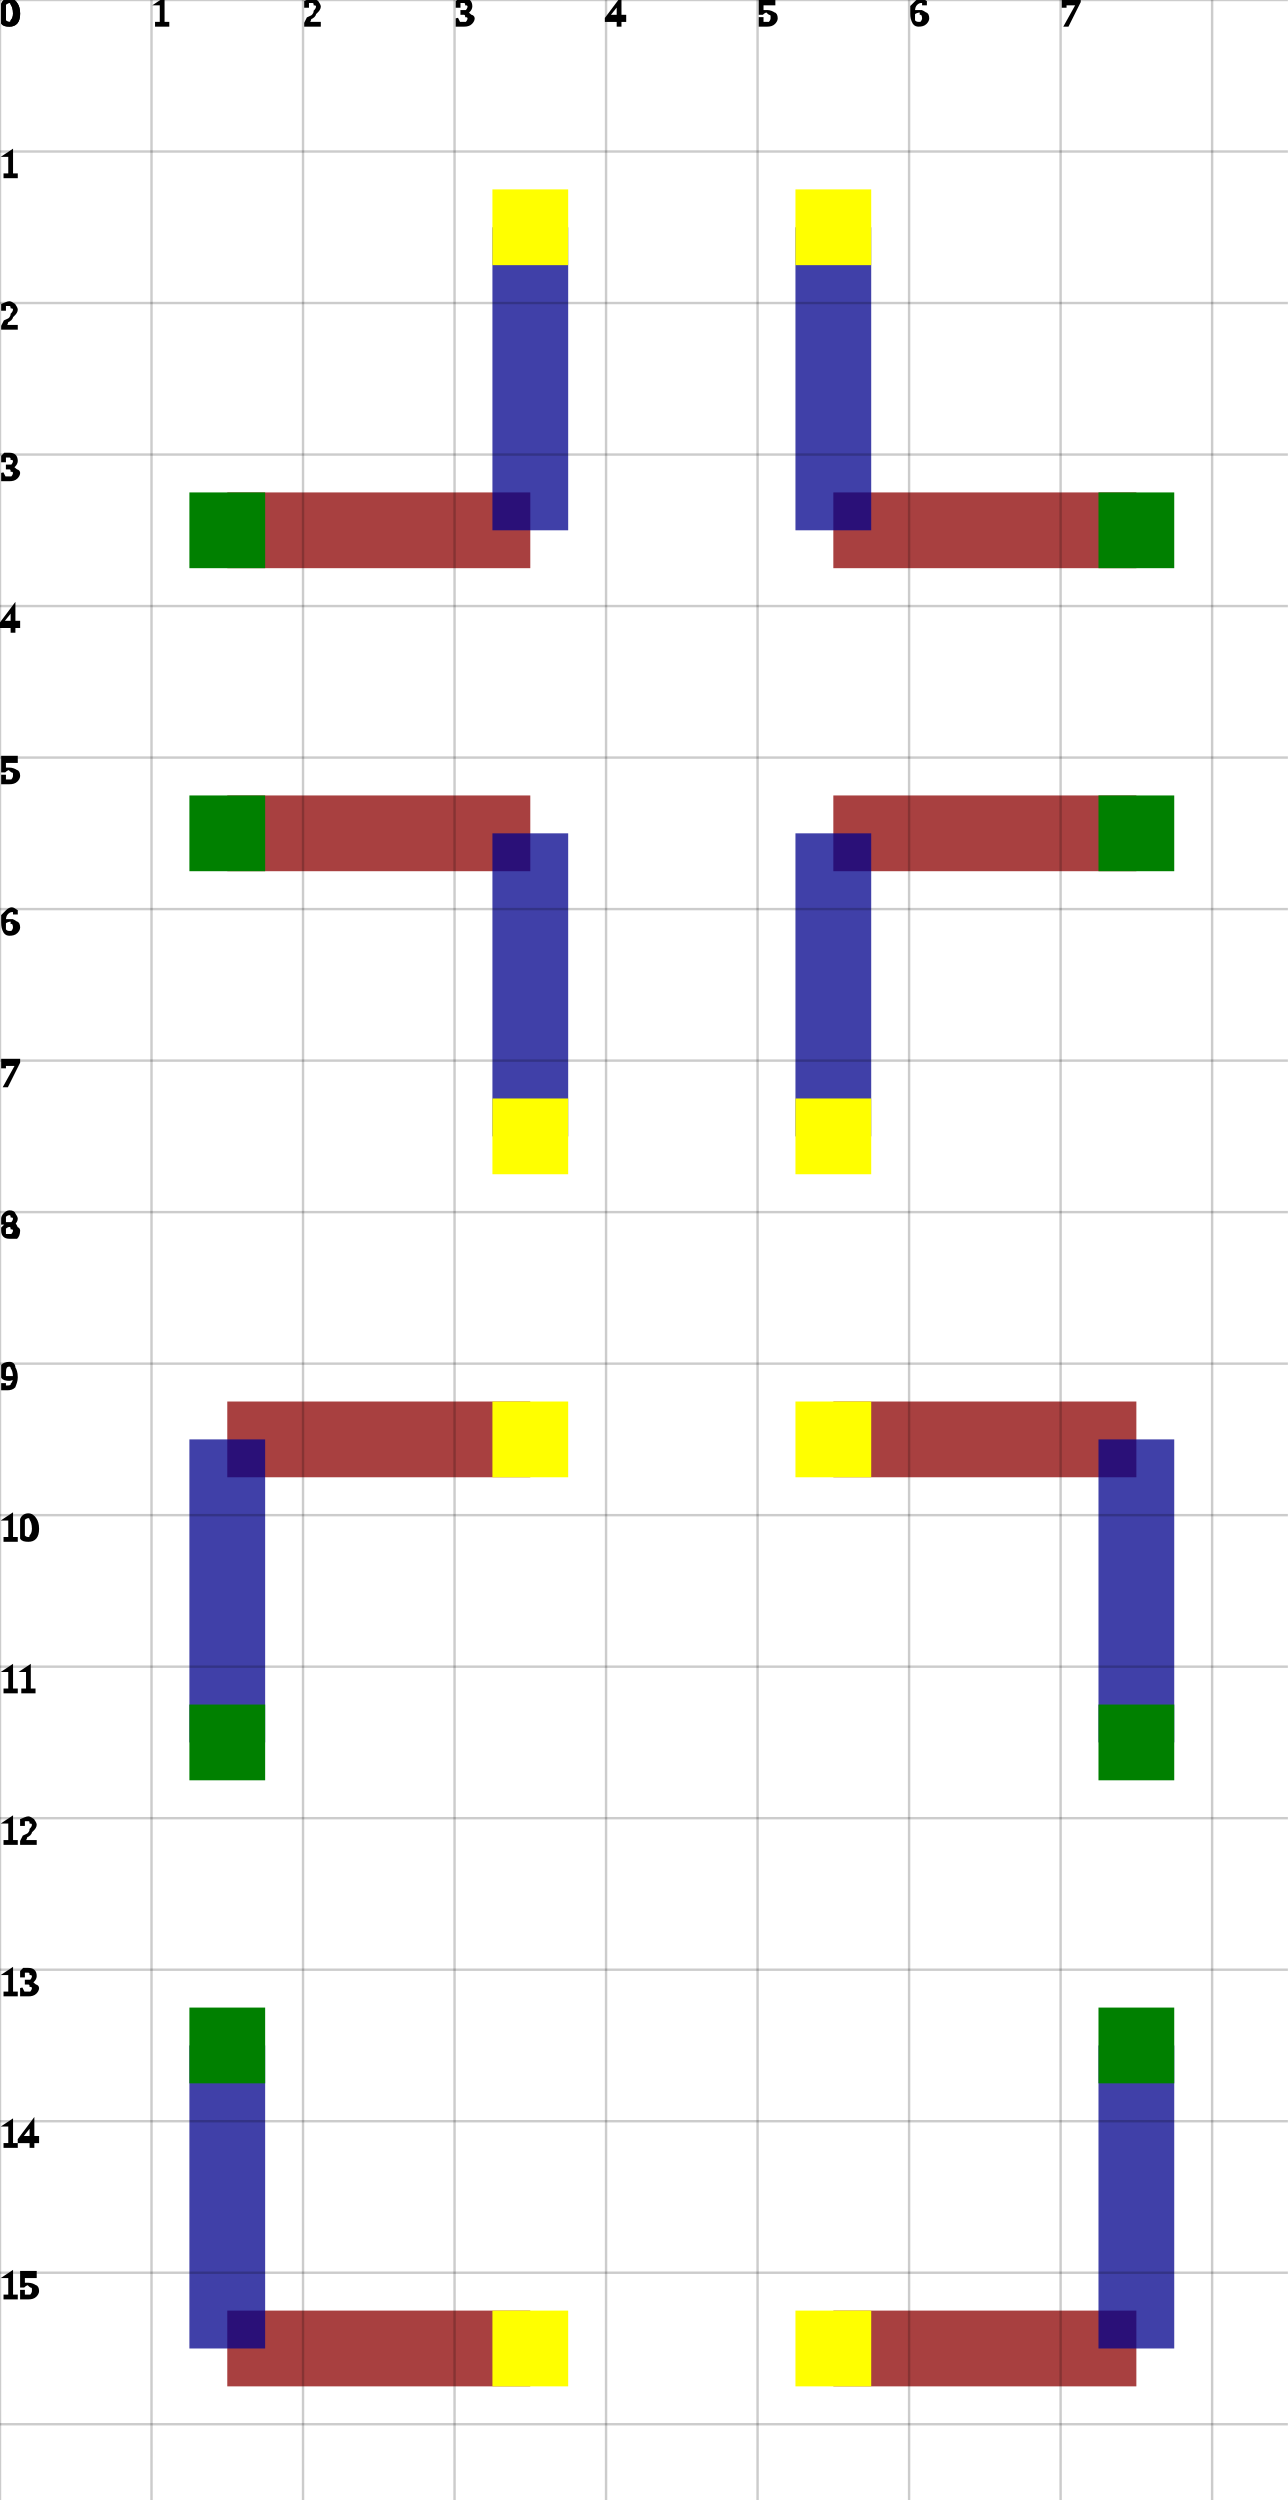
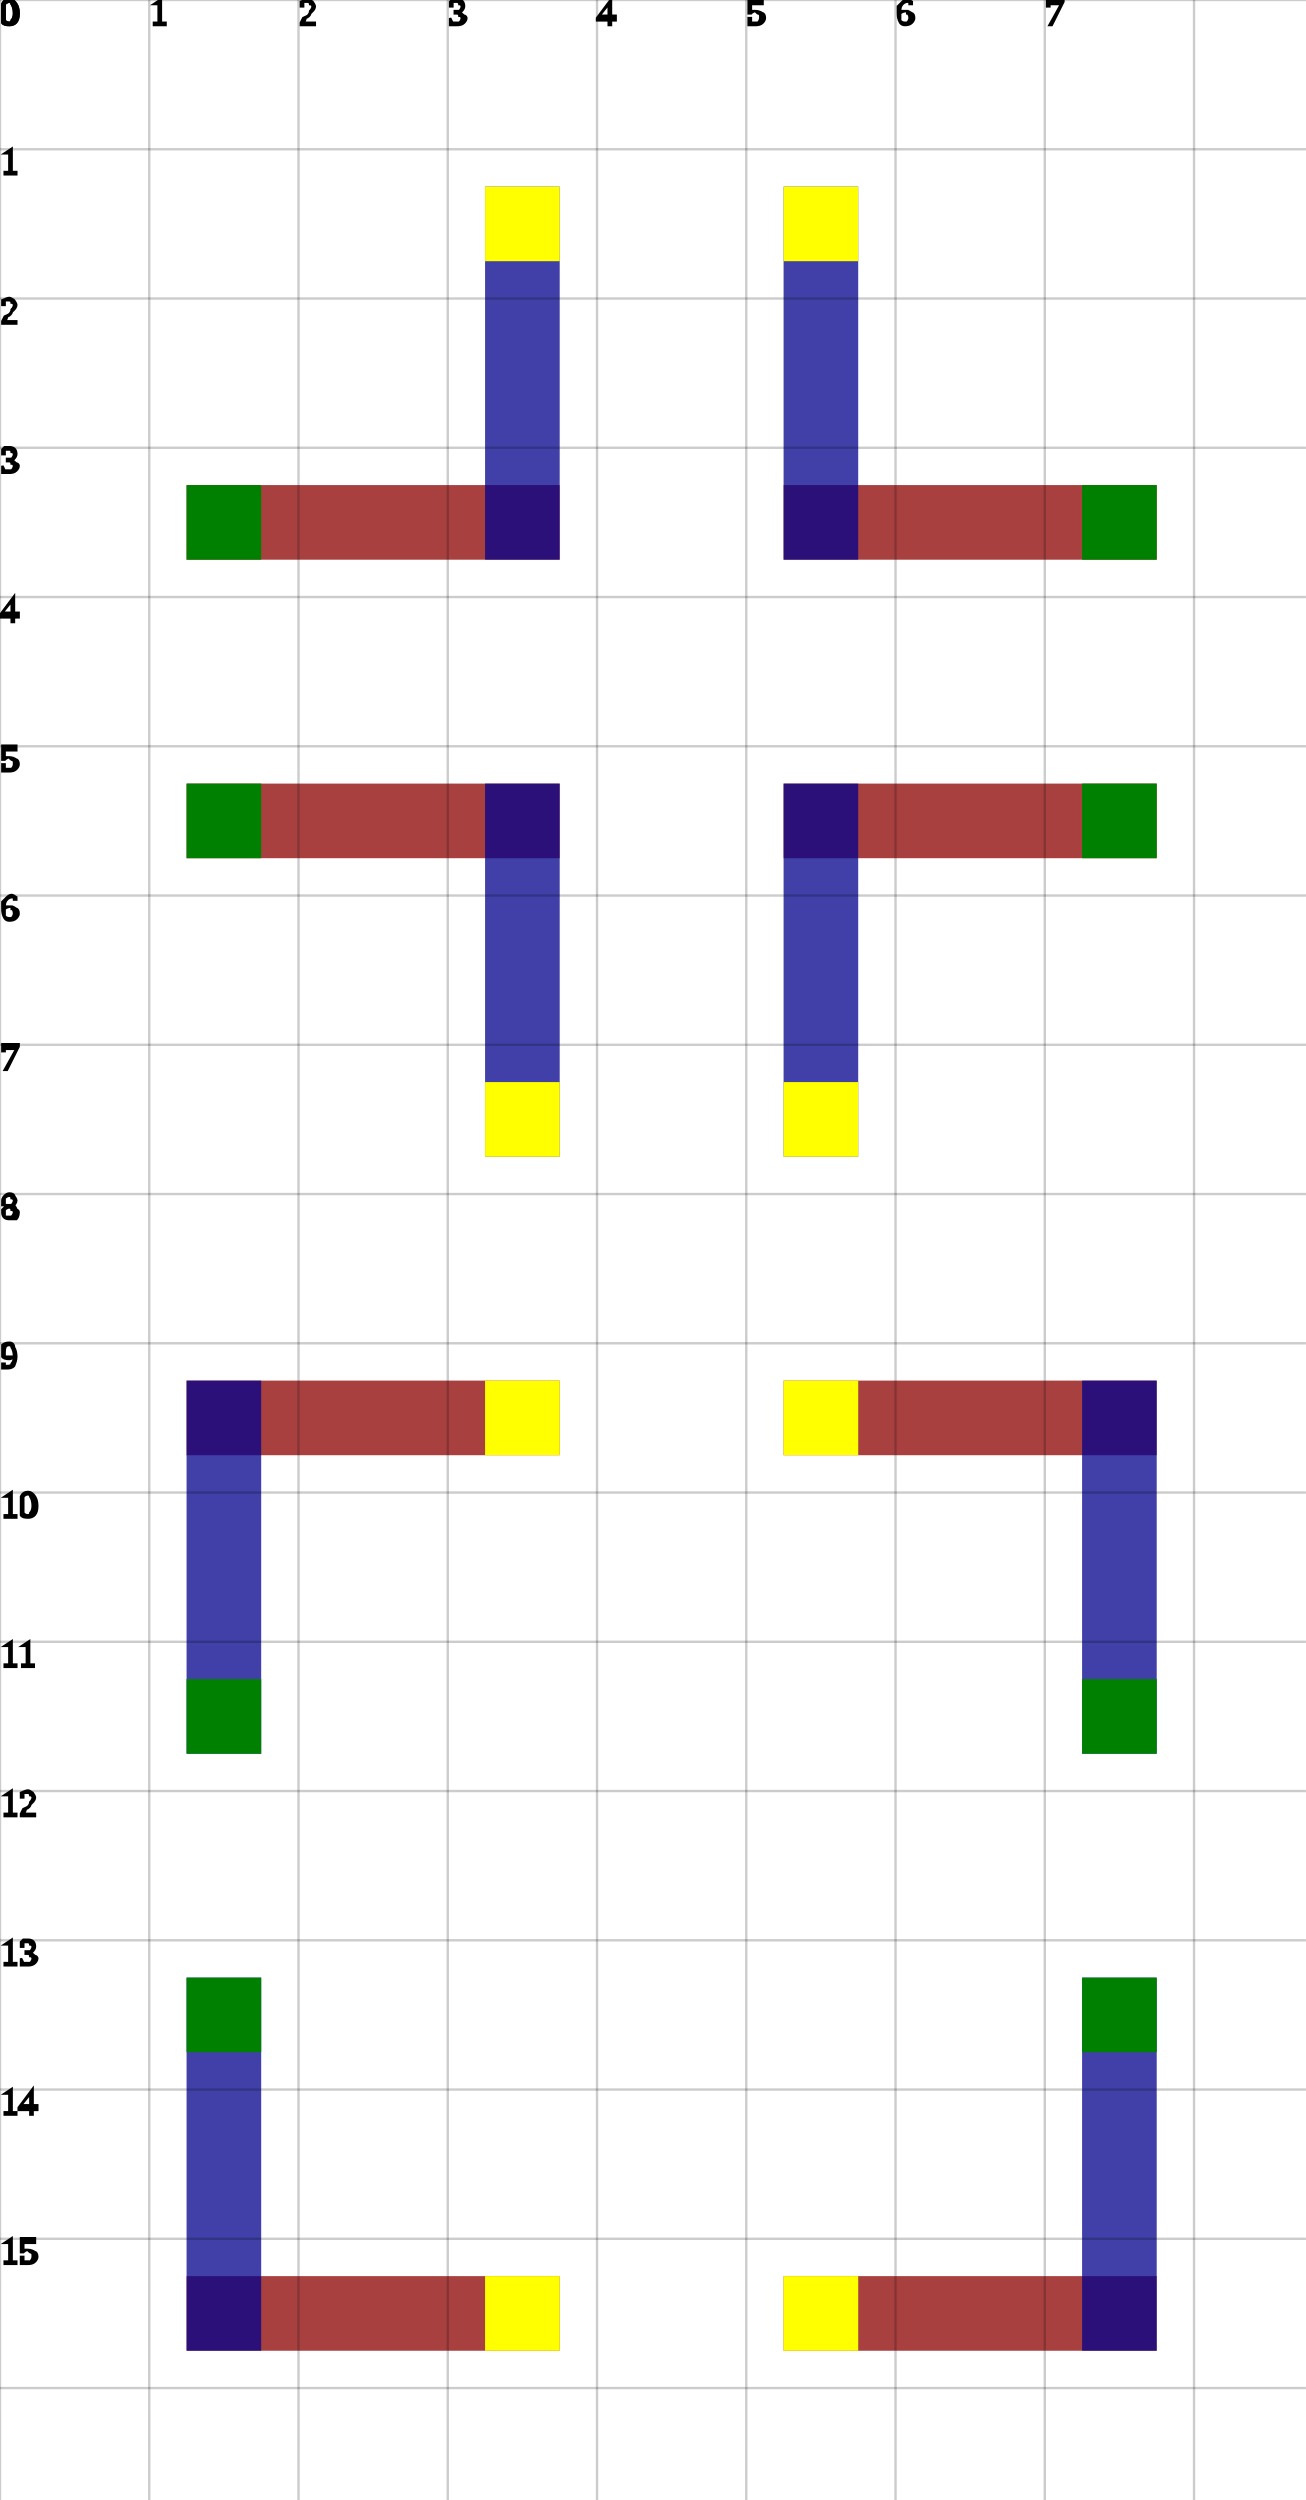
- <svg xmlns="http://www.w3.org/2000/svg" height="100%" viewBox="0 0 8.5 16.5" width="100%">
-   <line opacity="0.75" stroke="darkRed" stroke-width="0.5" x1="1.5" x2="3.5" y1="3.5" y2="3.5" />
-   <line opacity="0.75" stroke="darkRed" stroke-width="0.5" x1="5.5" x2="7.5" y1="3.5" y2="3.5" />
-   <line opacity="0.75" stroke="darkRed" stroke-width="0.5" x1="1.5" x2="3.5" y1="5.5" y2="5.5" />
-   <line opacity="0.75" stroke="darkRed" stroke-width="0.5" x1="5.5" x2="7.5" y1="5.5" y2="5.5" />
-   <line opacity="0.75" stroke="darkRed" stroke-width="0.5" x1="1.5" x2="3.5" y1="9.5" y2="9.5" />
-   <line opacity="0.75" stroke="darkRed" stroke-width="0.5" x1="5.5" x2="7.5" y1="9.5" y2="9.5" />
-   <line opacity="0.75" stroke="darkRed" stroke-width="0.5" x1="1.5" x2="3.5" y1="15.5" y2="15.5" />
-   <line opacity="0.75" stroke="darkRed" stroke-width="0.5" x1="5.5" x2="7.5" y1="15.5" y2="15.5" />
-   <line opacity="0.75" stroke="darkBlue" stroke-width="0.5" x1="3.5" x2="3.5" y1="3.5" y2="1.5" />
-   <line opacity="0.75" stroke="darkBlue" stroke-width="0.5" x1="5.5" x2="5.5" y1="3.5" y2="1.5" />
-   <line opacity="0.75" stroke="darkBlue" stroke-width="0.5" x1="3.5" x2="3.5" y1="5.5" y2="7.5" />
-   <line opacity="0.75" stroke="darkBlue" stroke-width="0.5" x1="5.5" x2="5.5" y1="5.5" y2="7.5" />
-   <line opacity="0.75" stroke="darkBlue" stroke-width="0.5" x1="1.5" x2="1.5" y1="9.5" y2="11.5" />
-   <line opacity="0.75" stroke="darkBlue" stroke-width="0.5" x1="7.5" x2="7.5" y1="9.5" y2="11.5" />
-   <line opacity="0.75" stroke="darkBlue" stroke-width="0.5" x1="1.5" x2="1.5" y1="13.5" y2="15.5" />
-   <line opacity="0.75" stroke="darkBlue" stroke-width="0.5" x1="7.5" x2="7.5" y1="13.5" y2="15.5" />
+ <svg xmlns="http://www.w3.org/2000/svg" height="100%" viewBox="0 0 8.75 16.75" width="100%">
+   <line opacity="0.75" stroke="darkRed" stroke-width="0.5" x1="1.25" x2="3.75" y1="3.5" y2="3.5" />
+   <line opacity="0.75" stroke="darkRed" stroke-width="0.5" x1="5.25" x2="7.75" y1="3.5" y2="3.5" />
+   <line opacity="0.75" stroke="darkRed" stroke-width="0.5" x1="1.25" x2="3.75" y1="5.5" y2="5.5" />
+   <line opacity="0.75" stroke="darkRed" stroke-width="0.5" x1="5.25" x2="7.75" y1="5.5" y2="5.5" />
+   <line opacity="0.75" stroke="darkRed" stroke-width="0.5" x1="1.25" x2="3.75" y1="9.5" y2="9.5" />
+   <line opacity="0.75" stroke="darkRed" stroke-width="0.5" x1="5.25" x2="7.75" y1="9.5" y2="9.5" />
+   <line opacity="0.75" stroke="darkRed" stroke-width="0.5" x1="1.25" x2="3.75" y1="15.5" y2="15.5" />
+   <line opacity="0.75" stroke="darkRed" stroke-width="0.5" x1="5.25" x2="7.75" y1="15.5" y2="15.5" />
+   <line opacity="0.75" stroke="darkBlue" stroke-width="0.5" x1="3.5" x2="3.5" y1="1.25" y2="3.75" />
+   <line opacity="0.75" stroke="darkBlue" stroke-width="0.5" x1="5.5" x2="5.5" y1="1.25" y2="3.75" />
+   <line opacity="0.75" stroke="darkBlue" stroke-width="0.5" x1="3.5" x2="3.5" y1="5.25" y2="7.75" />
+   <line opacity="0.75" stroke="darkBlue" stroke-width="0.5" x1="5.5" x2="5.5" y1="5.25" y2="7.75" />
+   <line opacity="0.75" stroke="darkBlue" stroke-width="0.5" x1="1.5" x2="1.5" y1="9.25" y2="11.75" />
+   <line opacity="0.75" stroke="darkBlue" stroke-width="0.5" x1="7.5" x2="7.5" y1="9.25" y2="11.75" />
+   <line opacity="0.75" stroke="darkBlue" stroke-width="0.5" x1="1.5" x2="1.5" y1="13.25" y2="15.75" />
+   <line opacity="0.75" stroke="darkBlue" stroke-width="0.5" x1="7.5" x2="7.5" y1="13.25" y2="15.75" />
  <rect fill="green" height="0.5" opacity="1" stroke-width="0.5" width="0.5" x="1.25" y="3.25" />
  <rect fill="yellow" height="0.5" opacity="1" stroke-width="0.5" width="0.5" x="3.25" y="1.25" />
  <rect fill="green" height="0.5" opacity="1" stroke-width="0.5" width="0.5" x="7.25" y="3.25" />
  <rect fill="yellow" height="0.5" opacity="1" stroke-width="0.5" width="0.5" x="5.25" y="1.25" />
  <rect fill="green" height="0.5" opacity="1" stroke-width="0.5" width="0.5" x="1.25" y="5.25" />
  <rect fill="yellow" height="0.5" opacity="1" stroke-width="0.5" width="0.5" x="3.25" y="7.25" />
  <rect fill="green" height="0.5" opacity="1" stroke-width="0.5" width="0.5" x="7.25" y="5.25" />
  <rect fill="yellow" height="0.5" opacity="1" stroke-width="0.5" width="0.5" x="5.25" y="7.25" />
  <rect fill="green" height="0.5" opacity="1" stroke-width="0.5" width="0.5" x="1.25" y="11.25" />
  <rect fill="yellow" height="0.5" opacity="1" stroke-width="0.5" width="0.5" x="3.25" y="9.25" />
  <rect fill="green" height="0.5" opacity="1" stroke-width="0.5" width="0.5" x="7.25" y="11.25" />
  <rect fill="yellow" height="0.5" opacity="1" stroke-width="0.5" width="0.5" x="5.25" y="9.25" />
  <rect fill="green" height="0.5" opacity="1" stroke-width="0.5" width="0.5" x="1.25" y="13.25" />
  <rect fill="yellow" height="0.5" opacity="1" stroke-width="0.5" width="0.5" x="3.25" y="15.25" />
  <rect fill="green" height="0.5" opacity="1" stroke-width="0.5" width="0.5" x="7.25" y="13.25" />
  <rect fill="yellow" height="0.5" opacity="1" stroke-width="0.5" width="0.5" x="5.25" y="15.25" />
-   <line dominant-baseline="hanging" font-size="0.25" opacity="0.2" stroke="black" stroke-width="0.016" text-anchor="start" x1="0" x2="0" y1="0" y2="16.5" />
+   <line dominant-baseline="hanging" font-size="0.25" opacity="0.2" stroke="black" stroke-width="0.016" text-anchor="start" x1="0" x2="0" y1="0" y2="16.75" />
  <text dominant-baseline="hanging" fill="black" font-size="0.25" opacity="1" stroke="black" stroke-width="0.016" text-anchor="start" x="0" y="0">0</text>
-   <line dominant-baseline="hanging" font-size="0.25" opacity="0.2" stroke="black" stroke-width="0.016" text-anchor="start" x1="1" x2="1" y1="0" y2="16.5" />
+   <line dominant-baseline="hanging" font-size="0.25" opacity="0.2" stroke="black" stroke-width="0.016" text-anchor="start" x1="1" x2="1" y1="0" y2="16.75" />
  <text dominant-baseline="hanging" fill="black" font-size="0.25" opacity="1" stroke="black" stroke-width="0.016" text-anchor="start" x="1" y="0">1</text>
-   <line dominant-baseline="hanging" font-size="0.25" opacity="0.2" stroke="black" stroke-width="0.016" text-anchor="start" x1="2" x2="2" y1="0" y2="16.5" />
+   <line dominant-baseline="hanging" font-size="0.25" opacity="0.2" stroke="black" stroke-width="0.016" text-anchor="start" x1="2" x2="2" y1="0" y2="16.75" />
  <text dominant-baseline="hanging" fill="black" font-size="0.25" opacity="1" stroke="black" stroke-width="0.016" text-anchor="start" x="2" y="0">2</text>
-   <line dominant-baseline="hanging" font-size="0.25" opacity="0.2" stroke="black" stroke-width="0.016" text-anchor="start" x1="3" x2="3" y1="0" y2="16.5" />
+   <line dominant-baseline="hanging" font-size="0.25" opacity="0.2" stroke="black" stroke-width="0.016" text-anchor="start" x1="3" x2="3" y1="0" y2="16.75" />
  <text dominant-baseline="hanging" fill="black" font-size="0.25" opacity="1" stroke="black" stroke-width="0.016" text-anchor="start" x="3" y="0">3</text>
-   <line dominant-baseline="hanging" font-size="0.25" opacity="0.2" stroke="black" stroke-width="0.016" text-anchor="start" x1="4" x2="4" y1="0" y2="16.5" />
+   <line dominant-baseline="hanging" font-size="0.25" opacity="0.2" stroke="black" stroke-width="0.016" text-anchor="start" x1="4" x2="4" y1="0" y2="16.75" />
  <text dominant-baseline="hanging" fill="black" font-size="0.25" opacity="1" stroke="black" stroke-width="0.016" text-anchor="start" x="4" y="0">4</text>
-   <line dominant-baseline="hanging" font-size="0.25" opacity="0.2" stroke="black" stroke-width="0.016" text-anchor="start" x1="5" x2="5" y1="0" y2="16.5" />
+   <line dominant-baseline="hanging" font-size="0.25" opacity="0.2" stroke="black" stroke-width="0.016" text-anchor="start" x1="5" x2="5" y1="0" y2="16.75" />
  <text dominant-baseline="hanging" fill="black" font-size="0.25" opacity="1" stroke="black" stroke-width="0.016" text-anchor="start" x="5" y="0">5</text>
-   <line dominant-baseline="hanging" font-size="0.25" opacity="0.2" stroke="black" stroke-width="0.016" text-anchor="start" x1="6" x2="6" y1="0" y2="16.5" />
+   <line dominant-baseline="hanging" font-size="0.25" opacity="0.2" stroke="black" stroke-width="0.016" text-anchor="start" x1="6" x2="6" y1="0" y2="16.75" />
  <text dominant-baseline="hanging" fill="black" font-size="0.25" opacity="1" stroke="black" stroke-width="0.016" text-anchor="start" x="6" y="0">6</text>
-   <line dominant-baseline="hanging" font-size="0.25" opacity="0.2" stroke="black" stroke-width="0.016" text-anchor="start" x1="7" x2="7" y1="0" y2="16.5" />
+   <line dominant-baseline="hanging" font-size="0.25" opacity="0.2" stroke="black" stroke-width="0.016" text-anchor="start" x1="7" x2="7" y1="0" y2="16.75" />
  <text dominant-baseline="hanging" fill="black" font-size="0.25" opacity="1" stroke="black" stroke-width="0.016" text-anchor="start" x="7" y="0">7</text>
-   <line dominant-baseline="hanging" font-size="0.25" opacity="0.2" stroke="black" stroke-width="0.016" text-anchor="start" x1="8" x2="8" y1="0" y2="16.5" />
-   <line dominant-baseline="hanging" font-size="0.25" opacity="0.2" stroke="black" stroke-width="0.016" text-anchor="start" x1="0" x2="8.5" y1="0" y2="0" />
+   <line dominant-baseline="hanging" font-size="0.25" opacity="0.2" stroke="black" stroke-width="0.016" text-anchor="start" x1="8" x2="8" y1="0" y2="16.75" />
+   <line dominant-baseline="hanging" font-size="0.25" opacity="0.2" stroke="black" stroke-width="0.016" text-anchor="start" x1="0" x2="8.75" y1="0" y2="0" />
  <text dominant-baseline="hanging" fill="black" font-size="0.25" opacity="1" stroke="black" stroke-width="0.016" text-anchor="start" x="0" y="0">0</text>
-   <line dominant-baseline="hanging" font-size="0.25" opacity="0.2" stroke="black" stroke-width="0.016" text-anchor="start" x1="0" x2="8.5" y1="1" y2="1" />
+   <line dominant-baseline="hanging" font-size="0.25" opacity="0.2" stroke="black" stroke-width="0.016" text-anchor="start" x1="0" x2="8.75" y1="1" y2="1" />
  <text dominant-baseline="hanging" fill="black" font-size="0.25" opacity="1" stroke="black" stroke-width="0.016" text-anchor="start" x="0" y="1">1</text>
-   <line dominant-baseline="hanging" font-size="0.25" opacity="0.2" stroke="black" stroke-width="0.016" text-anchor="start" x1="0" x2="8.5" y1="2" y2="2" />
+   <line dominant-baseline="hanging" font-size="0.25" opacity="0.2" stroke="black" stroke-width="0.016" text-anchor="start" x1="0" x2="8.75" y1="2" y2="2" />
  <text dominant-baseline="hanging" fill="black" font-size="0.25" opacity="1" stroke="black" stroke-width="0.016" text-anchor="start" x="0" y="2">2</text>
-   <line dominant-baseline="hanging" font-size="0.25" opacity="0.2" stroke="black" stroke-width="0.016" text-anchor="start" x1="0" x2="8.5" y1="3" y2="3" />
+   <line dominant-baseline="hanging" font-size="0.25" opacity="0.2" stroke="black" stroke-width="0.016" text-anchor="start" x1="0" x2="8.75" y1="3" y2="3" />
  <text dominant-baseline="hanging" fill="black" font-size="0.25" opacity="1" stroke="black" stroke-width="0.016" text-anchor="start" x="0" y="3">3</text>
-   <line dominant-baseline="hanging" font-size="0.25" opacity="0.2" stroke="black" stroke-width="0.016" text-anchor="start" x1="0" x2="8.5" y1="4" y2="4" />
+   <line dominant-baseline="hanging" font-size="0.25" opacity="0.2" stroke="black" stroke-width="0.016" text-anchor="start" x1="0" x2="8.75" y1="4" y2="4" />
  <text dominant-baseline="hanging" fill="black" font-size="0.25" opacity="1" stroke="black" stroke-width="0.016" text-anchor="start" x="0" y="4">4</text>
-   <line dominant-baseline="hanging" font-size="0.25" opacity="0.2" stroke="black" stroke-width="0.016" text-anchor="start" x1="0" x2="8.5" y1="5" y2="5" />
+   <line dominant-baseline="hanging" font-size="0.25" opacity="0.2" stroke="black" stroke-width="0.016" text-anchor="start" x1="0" x2="8.75" y1="5" y2="5" />
  <text dominant-baseline="hanging" fill="black" font-size="0.25" opacity="1" stroke="black" stroke-width="0.016" text-anchor="start" x="0" y="5">5</text>
-   <line dominant-baseline="hanging" font-size="0.25" opacity="0.2" stroke="black" stroke-width="0.016" text-anchor="start" x1="0" x2="8.5" y1="6" y2="6" />
+   <line dominant-baseline="hanging" font-size="0.25" opacity="0.2" stroke="black" stroke-width="0.016" text-anchor="start" x1="0" x2="8.75" y1="6" y2="6" />
  <text dominant-baseline="hanging" fill="black" font-size="0.25" opacity="1" stroke="black" stroke-width="0.016" text-anchor="start" x="0" y="6">6</text>
-   <line dominant-baseline="hanging" font-size="0.25" opacity="0.2" stroke="black" stroke-width="0.016" text-anchor="start" x1="0" x2="8.5" y1="7" y2="7" />
+   <line dominant-baseline="hanging" font-size="0.25" opacity="0.2" stroke="black" stroke-width="0.016" text-anchor="start" x1="0" x2="8.75" y1="7" y2="7" />
  <text dominant-baseline="hanging" fill="black" font-size="0.25" opacity="1" stroke="black" stroke-width="0.016" text-anchor="start" x="0" y="7">7</text>
-   <line dominant-baseline="hanging" font-size="0.25" opacity="0.2" stroke="black" stroke-width="0.016" text-anchor="start" x1="0" x2="8.5" y1="8" y2="8" />
+   <line dominant-baseline="hanging" font-size="0.25" opacity="0.2" stroke="black" stroke-width="0.016" text-anchor="start" x1="0" x2="8.75" y1="8" y2="8" />
  <text dominant-baseline="hanging" fill="black" font-size="0.25" opacity="1" stroke="black" stroke-width="0.016" text-anchor="start" x="0" y="8">8</text>
-   <line dominant-baseline="hanging" font-size="0.25" opacity="0.2" stroke="black" stroke-width="0.016" text-anchor="start" x1="0" x2="8.5" y1="9" y2="9" />
+   <line dominant-baseline="hanging" font-size="0.25" opacity="0.2" stroke="black" stroke-width="0.016" text-anchor="start" x1="0" x2="8.75" y1="9" y2="9" />
  <text dominant-baseline="hanging" fill="black" font-size="0.25" opacity="1" stroke="black" stroke-width="0.016" text-anchor="start" x="0" y="9">9</text>
-   <line dominant-baseline="hanging" font-size="0.25" opacity="0.2" stroke="black" stroke-width="0.016" text-anchor="start" x1="0" x2="8.5" y1="10" y2="10" />
+   <line dominant-baseline="hanging" font-size="0.25" opacity="0.2" stroke="black" stroke-width="0.016" text-anchor="start" x1="0" x2="8.75" y1="10" y2="10" />
  <text dominant-baseline="hanging" fill="black" font-size="0.25" opacity="1" stroke="black" stroke-width="0.016" text-anchor="start" x="0" y="10">10</text>
-   <line dominant-baseline="hanging" font-size="0.25" opacity="0.2" stroke="black" stroke-width="0.016" text-anchor="start" x1="0" x2="8.5" y1="11" y2="11" />
+   <line dominant-baseline="hanging" font-size="0.25" opacity="0.2" stroke="black" stroke-width="0.016" text-anchor="start" x1="0" x2="8.75" y1="11" y2="11" />
  <text dominant-baseline="hanging" fill="black" font-size="0.25" opacity="1" stroke="black" stroke-width="0.016" text-anchor="start" x="0" y="11">11</text>
-   <line dominant-baseline="hanging" font-size="0.25" opacity="0.2" stroke="black" stroke-width="0.016" text-anchor="start" x1="0" x2="8.5" y1="12" y2="12" />
+   <line dominant-baseline="hanging" font-size="0.25" opacity="0.2" stroke="black" stroke-width="0.016" text-anchor="start" x1="0" x2="8.75" y1="12" y2="12" />
  <text dominant-baseline="hanging" fill="black" font-size="0.25" opacity="1" stroke="black" stroke-width="0.016" text-anchor="start" x="0" y="12">12</text>
-   <line dominant-baseline="hanging" font-size="0.25" opacity="0.2" stroke="black" stroke-width="0.016" text-anchor="start" x1="0" x2="8.5" y1="13" y2="13" />
+   <line dominant-baseline="hanging" font-size="0.25" opacity="0.2" stroke="black" stroke-width="0.016" text-anchor="start" x1="0" x2="8.75" y1="13" y2="13" />
  <text dominant-baseline="hanging" fill="black" font-size="0.25" opacity="1" stroke="black" stroke-width="0.016" text-anchor="start" x="0" y="13">13</text>
-   <line dominant-baseline="hanging" font-size="0.25" opacity="0.2" stroke="black" stroke-width="0.016" text-anchor="start" x1="0" x2="8.5" y1="14" y2="14" />
+   <line dominant-baseline="hanging" font-size="0.25" opacity="0.2" stroke="black" stroke-width="0.016" text-anchor="start" x1="0" x2="8.75" y1="14" y2="14" />
  <text dominant-baseline="hanging" fill="black" font-size="0.25" opacity="1" stroke="black" stroke-width="0.016" text-anchor="start" x="0" y="14">14</text>
-   <line dominant-baseline="hanging" font-size="0.25" opacity="0.2" stroke="black" stroke-width="0.016" text-anchor="start" x1="0" x2="8.5" y1="15" y2="15" />
+   <line dominant-baseline="hanging" font-size="0.25" opacity="0.2" stroke="black" stroke-width="0.016" text-anchor="start" x1="0" x2="8.75" y1="15" y2="15" />
  <text dominant-baseline="hanging" fill="black" font-size="0.25" opacity="1" stroke="black" stroke-width="0.016" text-anchor="start" x="0" y="15">15</text>
-   <line dominant-baseline="hanging" font-size="0.25" opacity="0.2" stroke="black" stroke-width="0.016" text-anchor="start" x1="0" x2="8.5" y1="16" y2="16" />
+   <line dominant-baseline="hanging" font-size="0.25" opacity="0.2" stroke="black" stroke-width="0.016" text-anchor="start" x1="0" x2="8.75" y1="16" y2="16" />
</svg>
